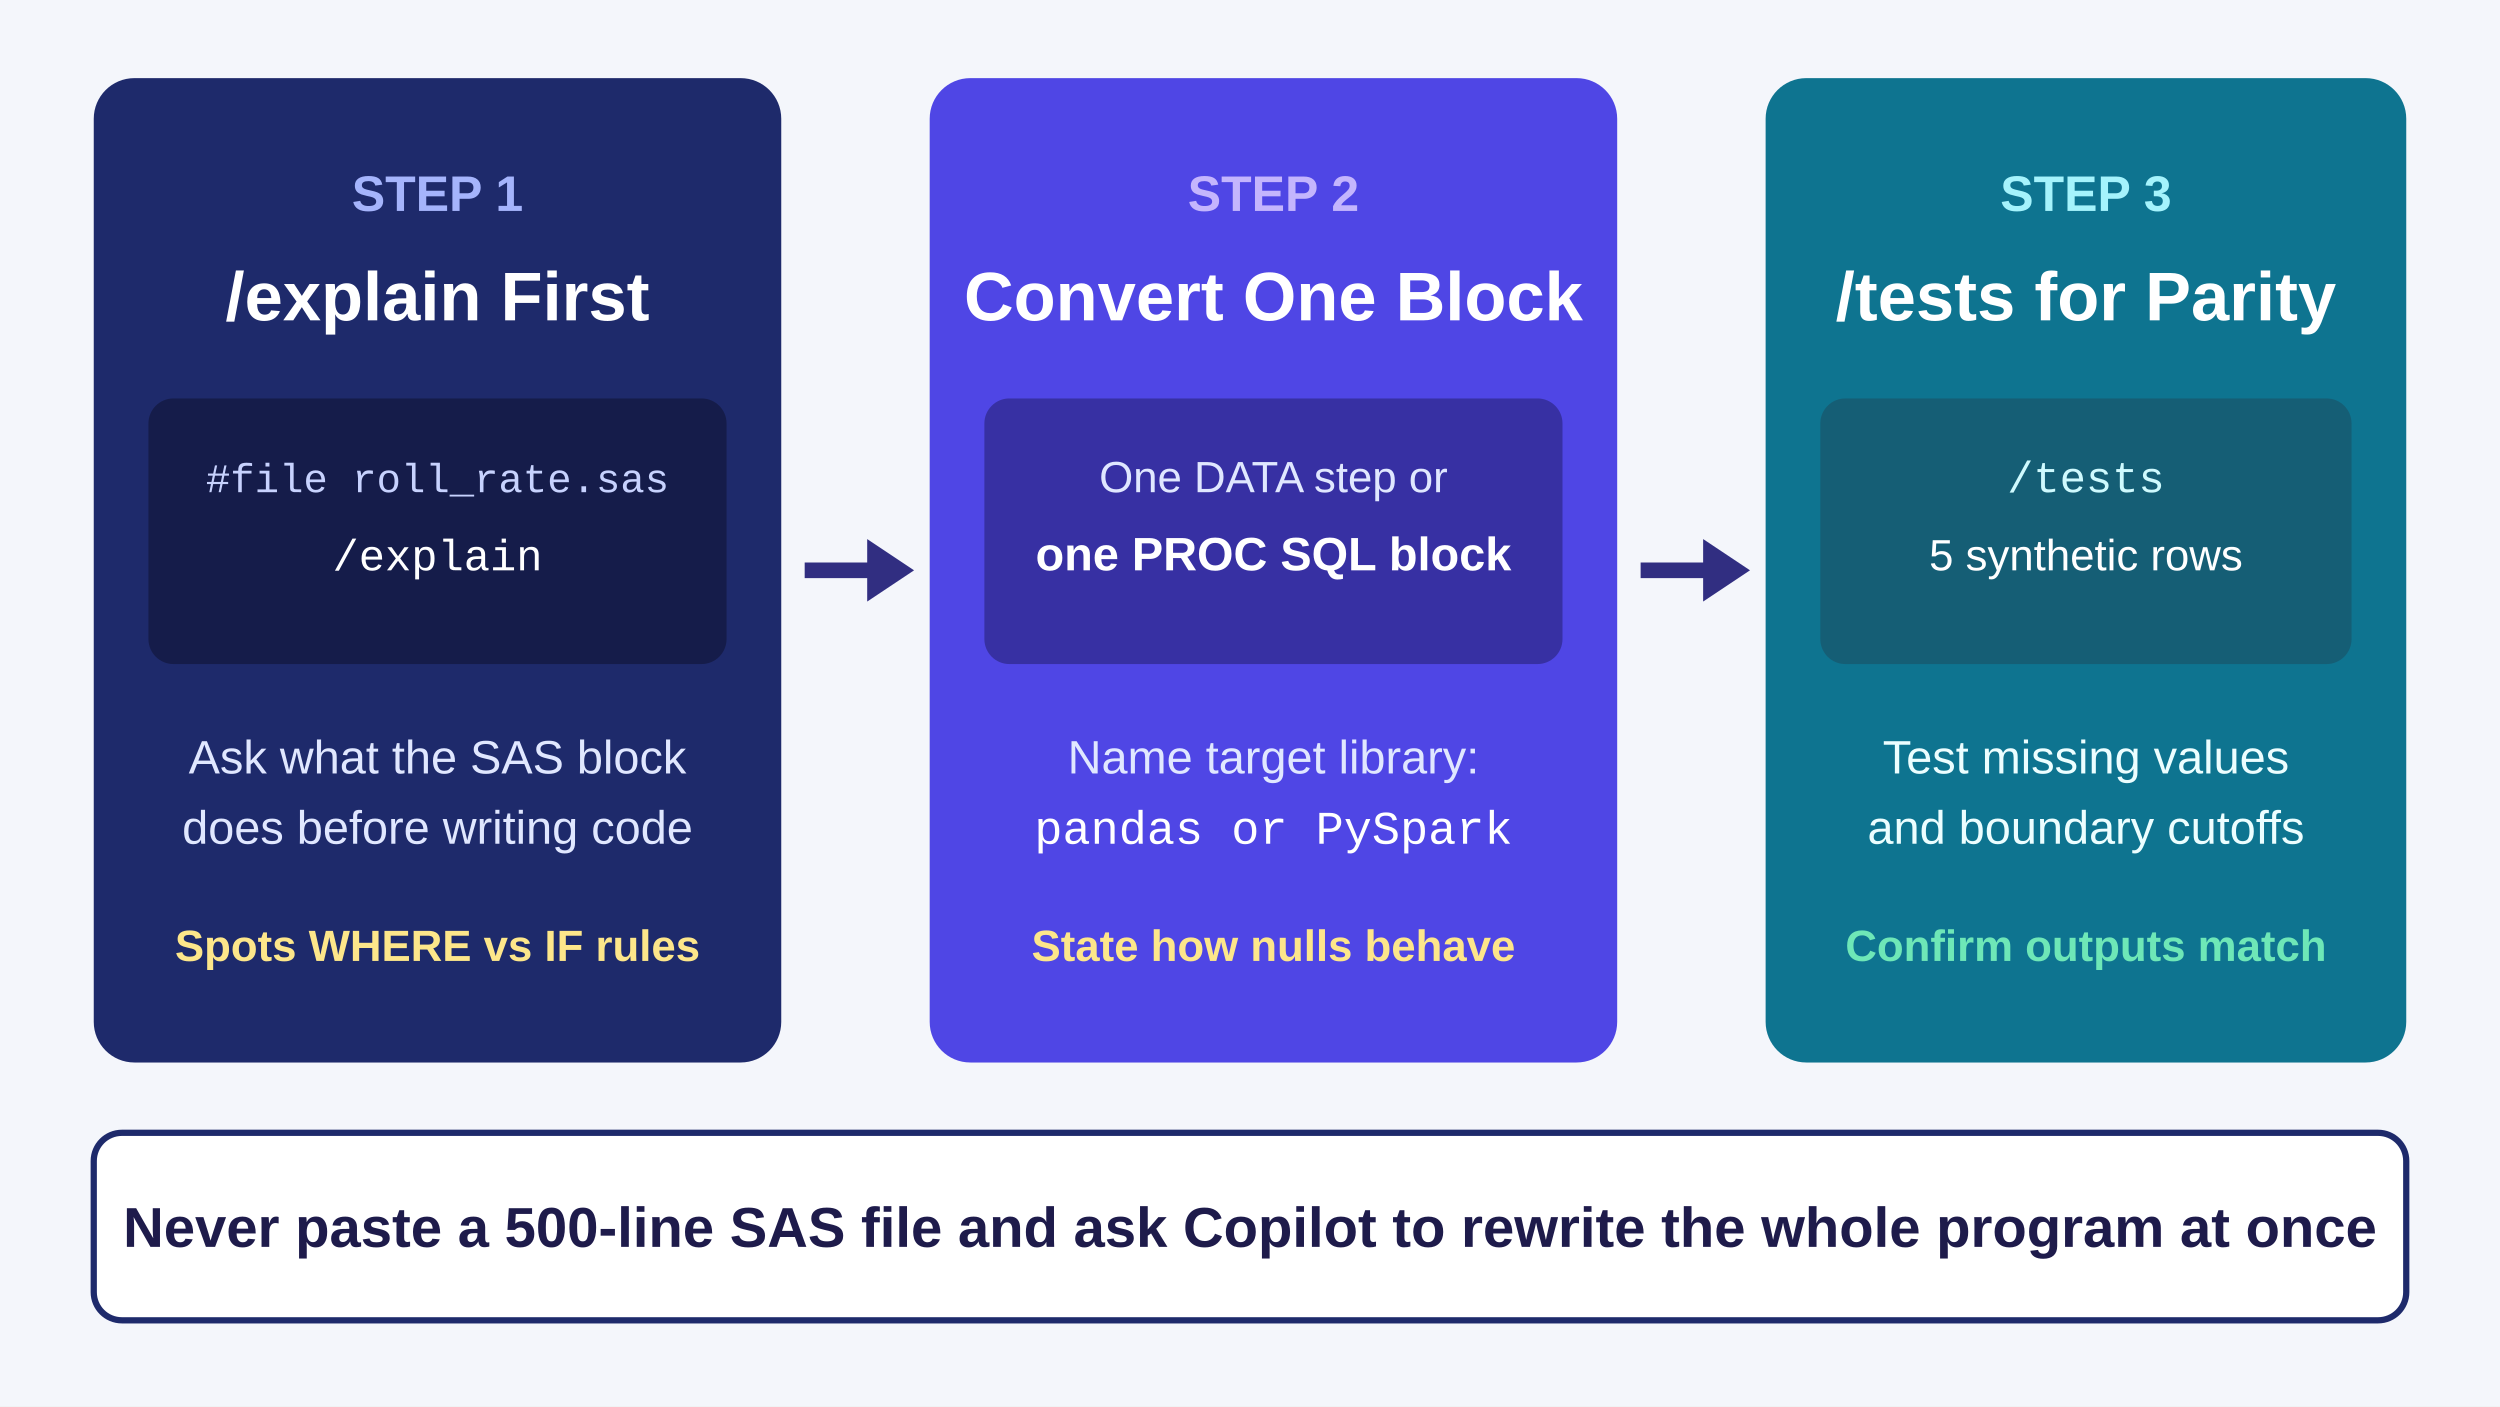
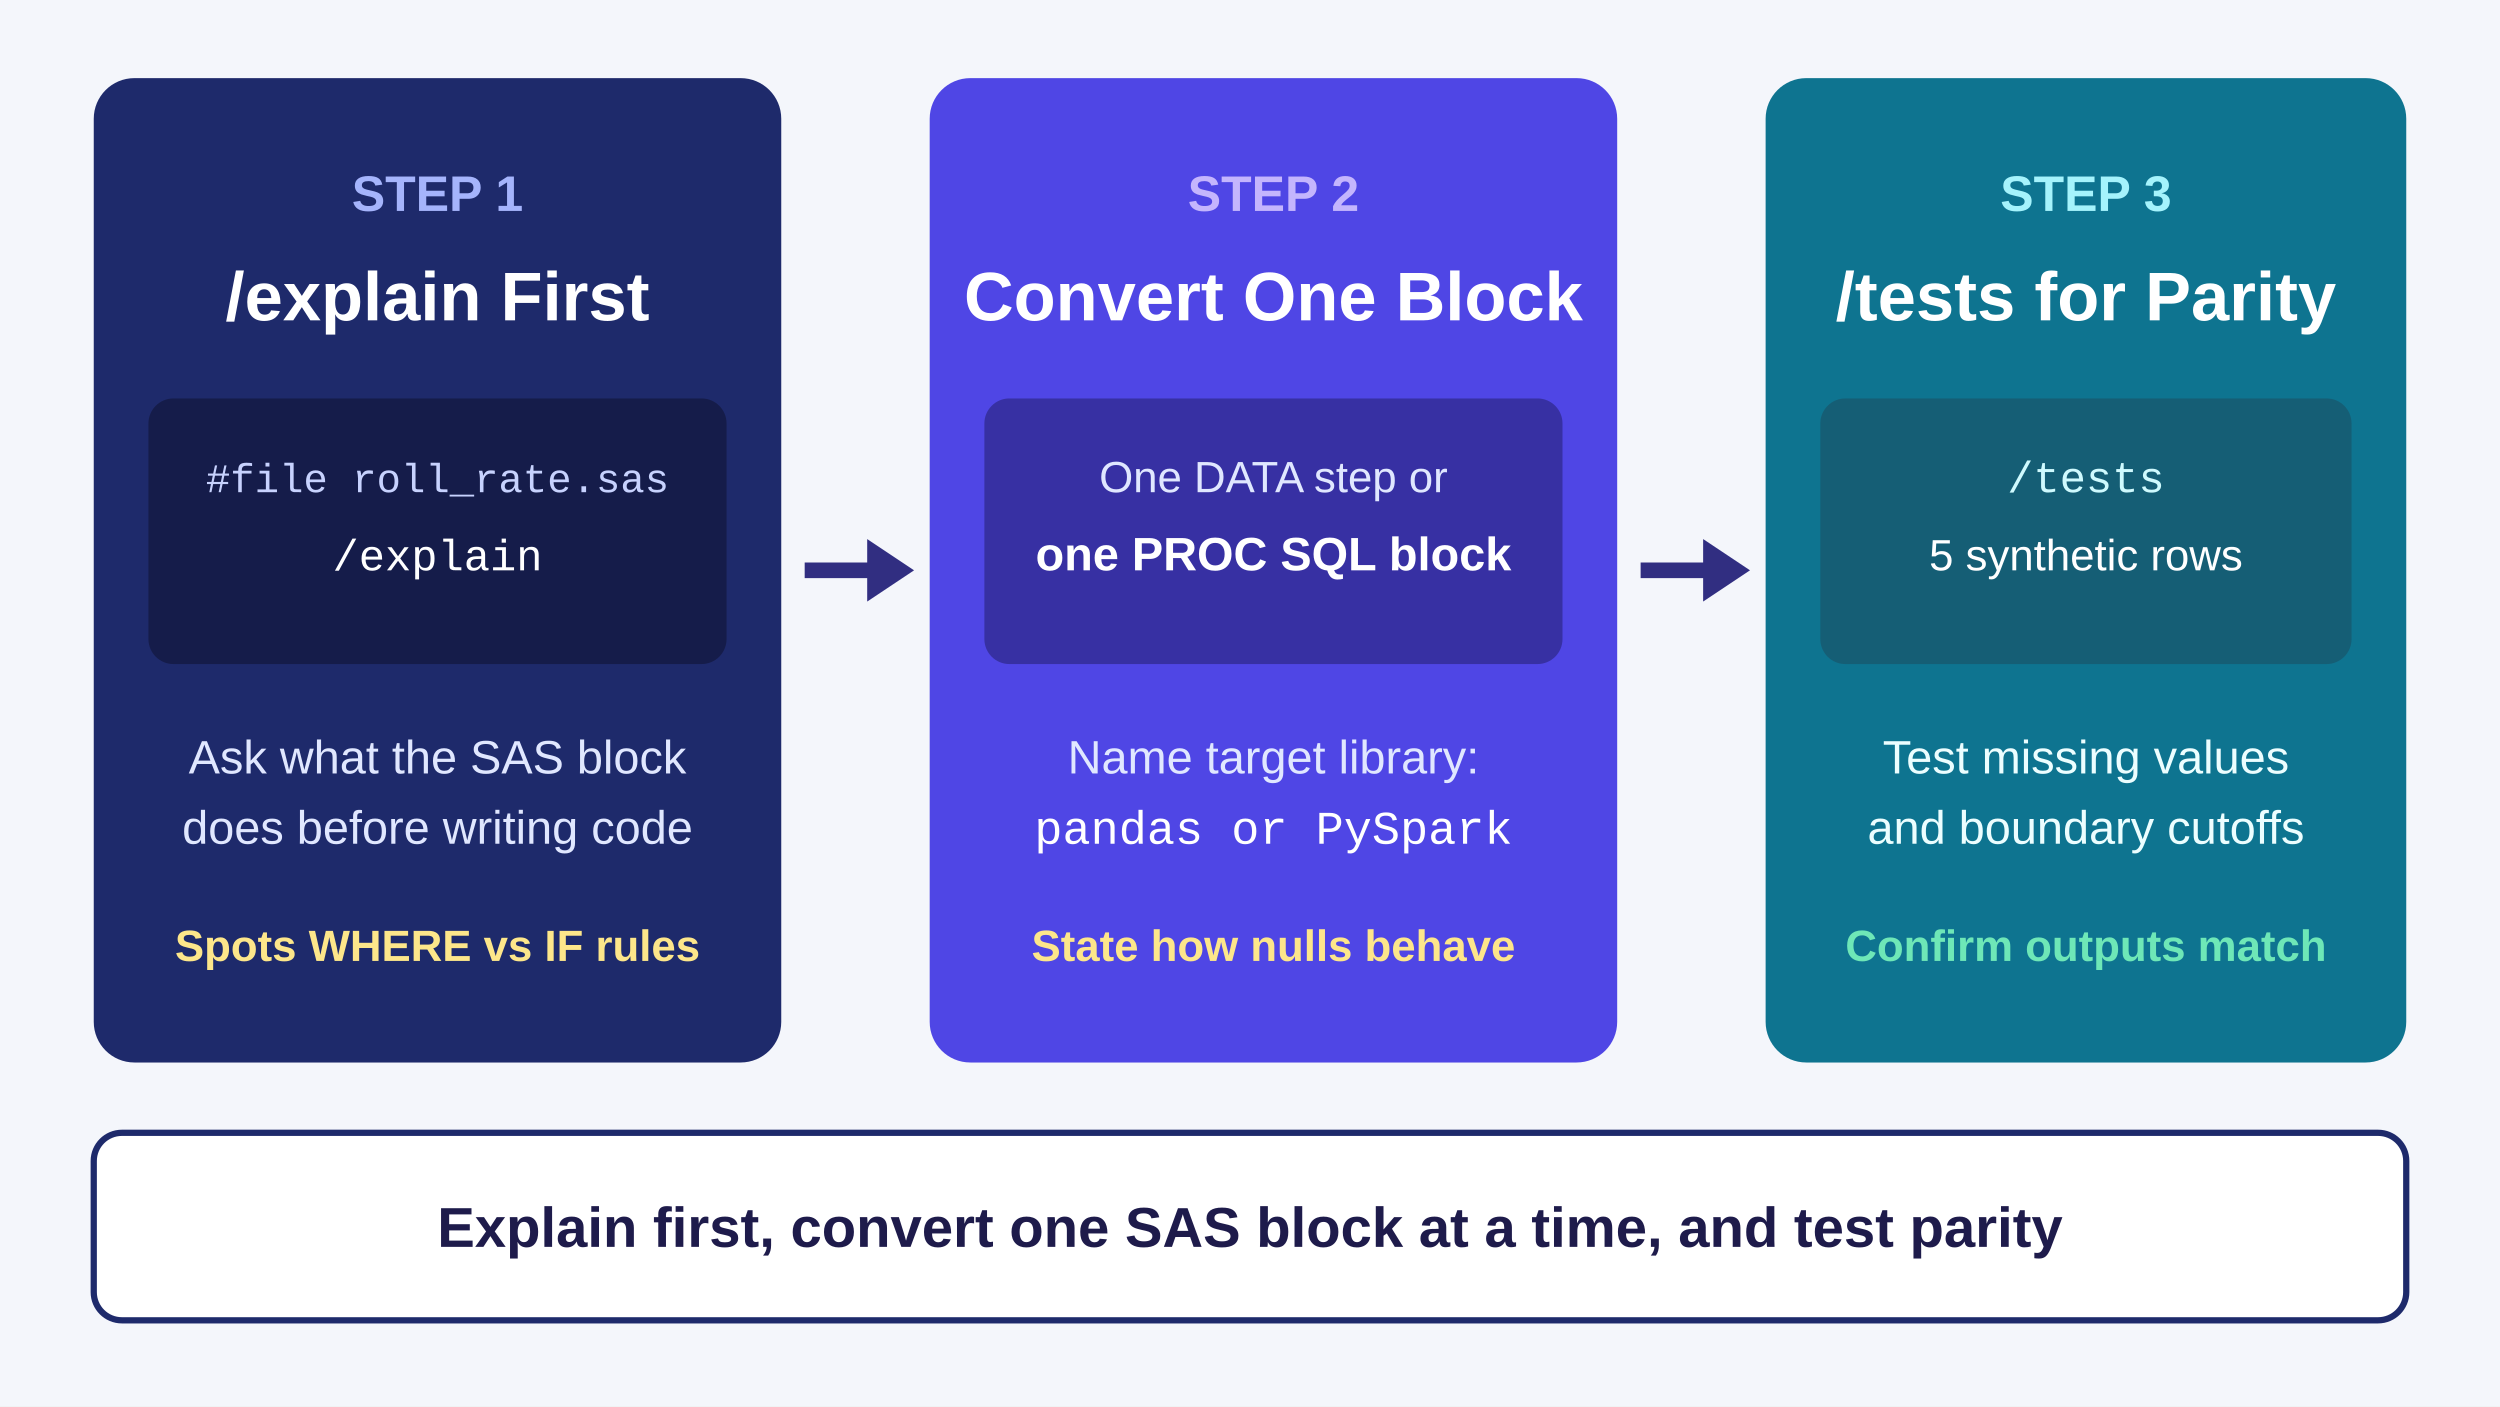
- <svg xmlns="http://www.w3.org/2000/svg" viewBox="0 0 1600 900" role="img" aria-label="Three-step workflow to translate SAS to Python with Copilot">
+ <svg xmlns="http://www.w3.org/2000/svg" width="1600" height="900" viewBox="0 0 1600 900" role="img" aria-label="Three-step workflow to translate SAS to Python with Copilot">
  <rect width="1600" height="900" fill="#F4F6FB" />
  <rect x="60" y="50" width="440" height="630" rx="26" fill="#1E2A6B" />
  <text x="280" y="135" text-anchor="middle" fill="#A5B4FC" font-family="Arial, Helvetica, sans-serif" font-size="32" font-weight="700">STEP 1</text>
  <text x="280" y="205" text-anchor="middle" fill="#FFFFFF" font-family="Arial, Helvetica, sans-serif" font-size="44" font-weight="700">/explain First</text>
  <rect x="95" y="255" width="370" height="170" rx="16" fill="#151C4A" />
  <text x="280" y="315" text-anchor="middle" fill="#C7D2FE" font-family="Courier New, monospace" font-size="26">#file roll_rate.sas</text>
  <text x="280" y="365" text-anchor="middle" fill="#FFFFFF" font-family="Courier New, monospace" font-size="28">/explain</text>
  <text x="280" y="495" text-anchor="middle" fill="#E0E7FF" font-family="Arial, Helvetica, sans-serif" font-size="30">Ask what the SAS block</text>
  <text x="280" y="540" text-anchor="middle" fill="#E0E7FF" font-family="Arial, Helvetica, sans-serif" font-size="30">does before writing code</text>
  <text x="280" y="615" text-anchor="middle" fill="#FDE68A" font-family="Arial, Helvetica, sans-serif" font-size="28" font-weight="700">Spots WHERE vs IF rules</text>
  <path d="M515 365 H565" stroke="#312E81" stroke-width="10" fill="none" />
  <polygon points="585,365 555,345 555,385" fill="#312E81" />
  <rect x="595" y="50" width="440" height="630" rx="26" fill="#4F46E5" />
  <text x="815" y="135" text-anchor="middle" fill="#C4B5FD" font-family="Arial, Helvetica, sans-serif" font-size="32" font-weight="700">STEP 2</text>
  <text x="815" y="205" text-anchor="middle" fill="#FFFFFF" font-family="Arial, Helvetica, sans-serif" font-size="44" font-weight="700">Convert One Block</text>
  <rect x="630" y="255" width="370" height="170" rx="16" fill="#3730A3" />
  <text x="815" y="315" text-anchor="middle" fill="#E0E7FF" font-family="Arial, Helvetica, sans-serif" font-size="28">One DATA step or</text>
  <text x="815" y="365" text-anchor="middle" fill="#FFFFFF" font-family="Arial, Helvetica, sans-serif" font-size="30" font-weight="700">one PROC SQL block</text>
  <text x="815" y="495" text-anchor="middle" fill="#E0E7FF" font-family="Arial, Helvetica, sans-serif" font-size="30">Name target library:</text>
  <text x="815" y="540" text-anchor="middle" fill="#FFFFFF" font-family="Courier New, monospace" font-size="30">pandas or PySpark</text>
  <text x="815" y="615" text-anchor="middle" fill="#FDE68A" font-family="Arial, Helvetica, sans-serif" font-size="28" font-weight="700">State how nulls behave</text>
  <path d="M1050 365 H1100" stroke="#312E81" stroke-width="10" fill="none" />
  <polygon points="1120,365 1090,345 1090,385" fill="#312E81" />
  <rect x="1130" y="50" width="410" height="630" rx="26" fill="#0E7490" />
  <text x="1335" y="135" text-anchor="middle" fill="#A5F3FC" font-family="Arial, Helvetica, sans-serif" font-size="32" font-weight="700">STEP 3</text>
  <text x="1335" y="205" text-anchor="middle" fill="#FFFFFF" font-family="Arial, Helvetica, sans-serif" font-size="44" font-weight="700">/tests for Parity</text>
  <rect x="1165" y="255" width="340" height="170" rx="16" fill="#155E75" />
  <text x="1335" y="315" text-anchor="middle" fill="#CFFAFE" font-family="Courier New, monospace" font-size="28">/tests</text>
  <text x="1335" y="365" text-anchor="middle" fill="#FFFFFF" font-family="Arial, Helvetica, sans-serif" font-size="28">5 synthetic rows</text>
  <text x="1335" y="495" text-anchor="middle" fill="#ECFEFF" font-family="Arial, Helvetica, sans-serif" font-size="30">Test missing values</text>
  <text x="1335" y="540" text-anchor="middle" fill="#ECFEFF" font-family="Arial, Helvetica, sans-serif" font-size="30">and boundary cutoffs</text>
  <text x="1335" y="615" text-anchor="middle" fill="#6EE7B7" font-family="Arial, Helvetica, sans-serif" font-size="28" font-weight="700">Confirm outputs match</text>
  <rect x="60" y="725" width="1480" height="120" rx="18" fill="#FFFFFF" stroke="#1E2A6B" stroke-width="4" />
-   <text x="800" y="798" text-anchor="middle" fill="#1E1B4B" font-family="Arial, Helvetica, sans-serif" font-size="36" font-weight="700">Never paste a 500-line SAS file and ask Copilot to rewrite the whole program at once</text>
+   <text x="800" y="798" text-anchor="middle" fill="#1E1B4B" font-family="Arial, Helvetica, sans-serif" font-size="36" font-weight="700">Explain first, convert one SAS block at a time, and test parity</text>
</svg>
